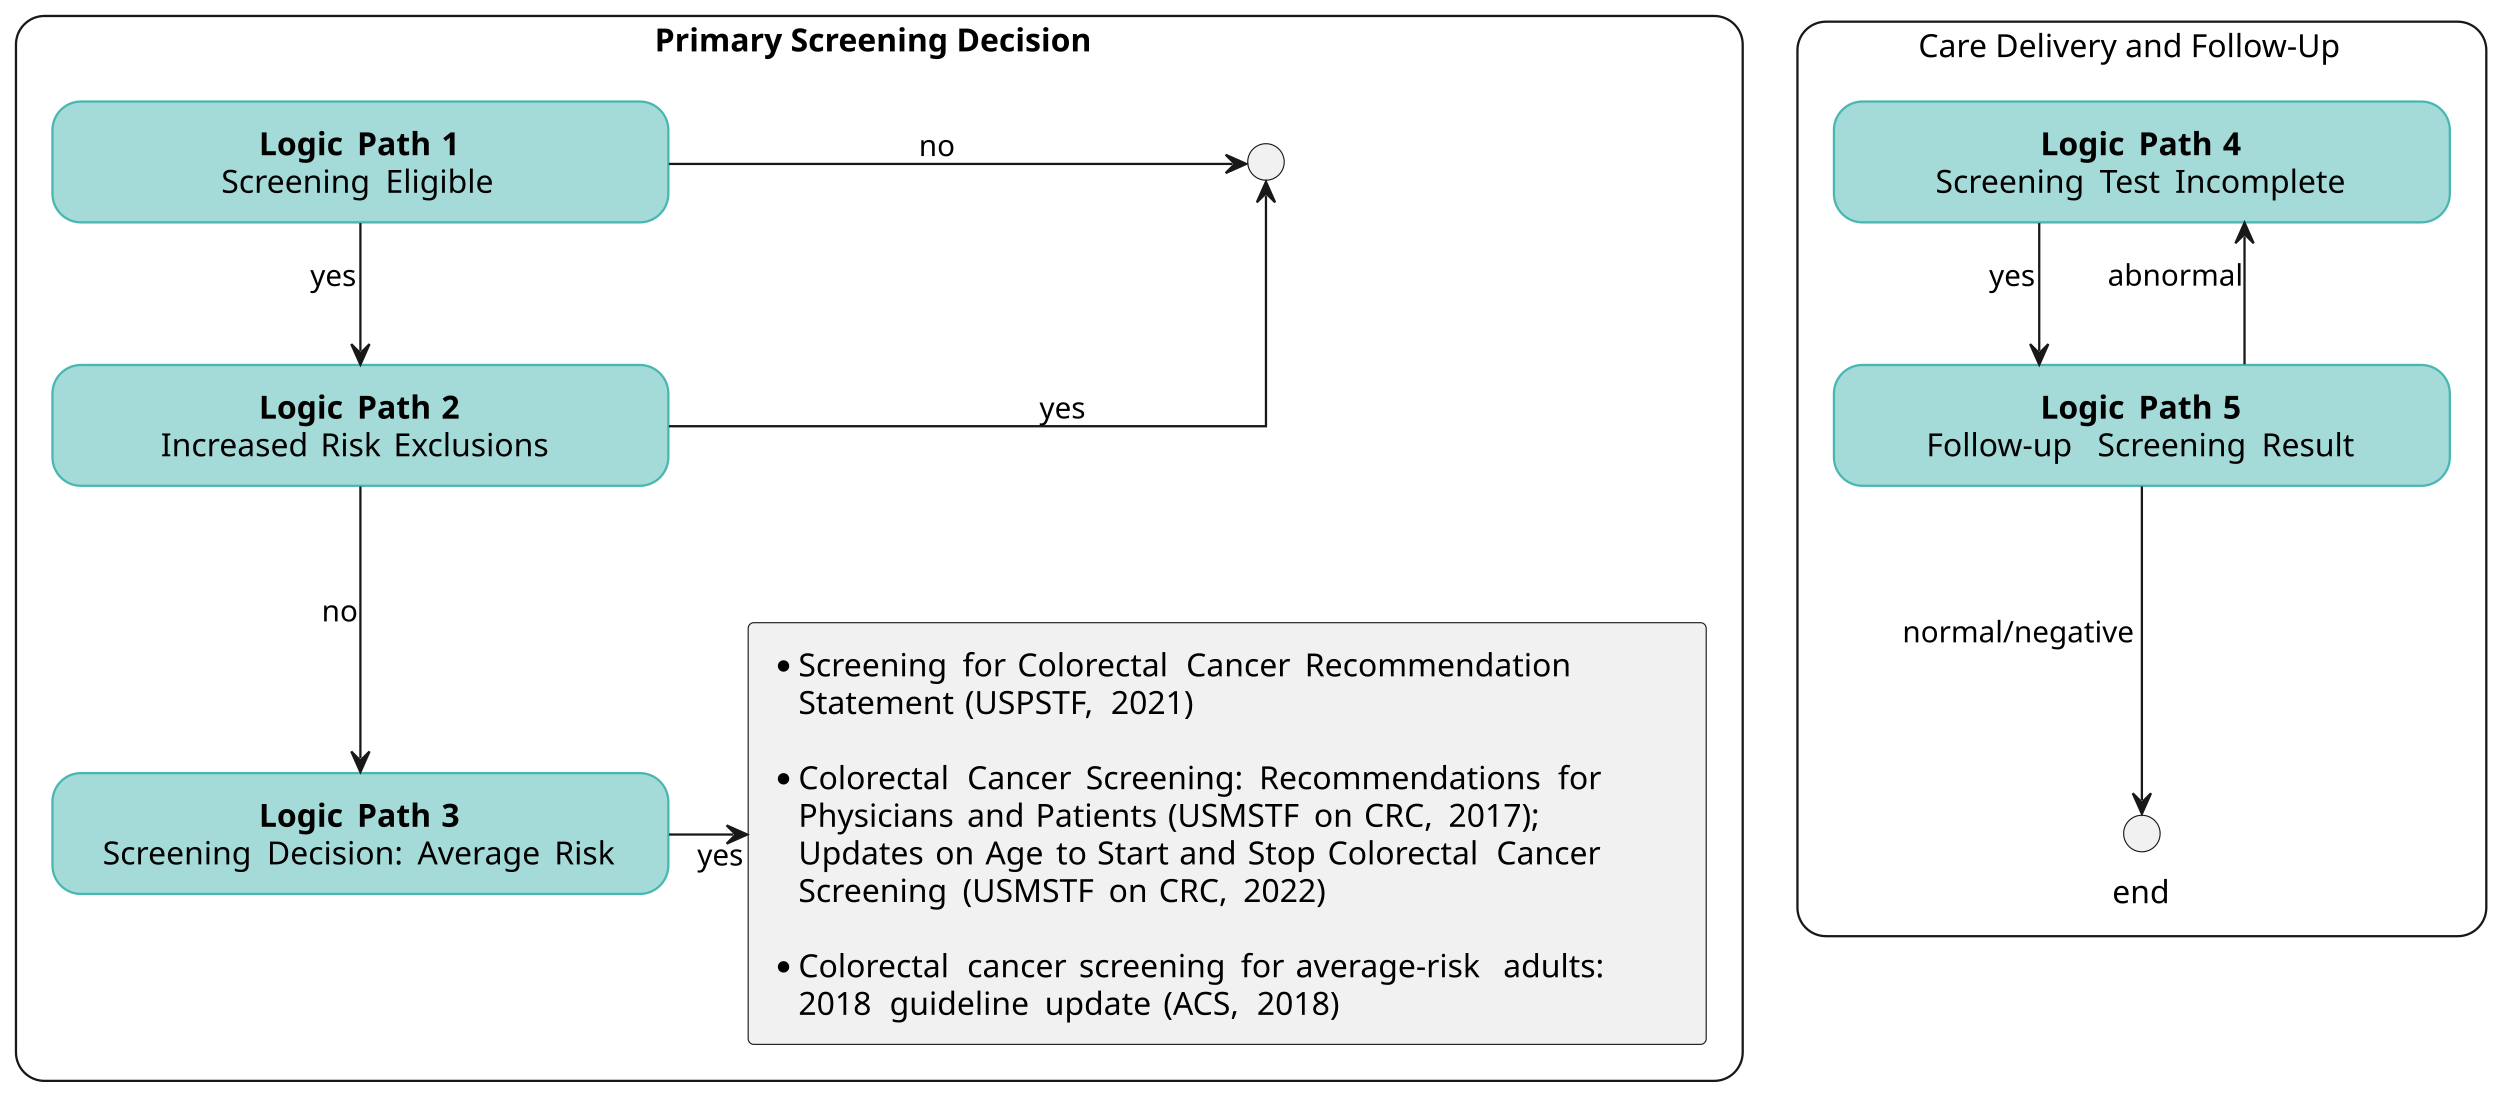
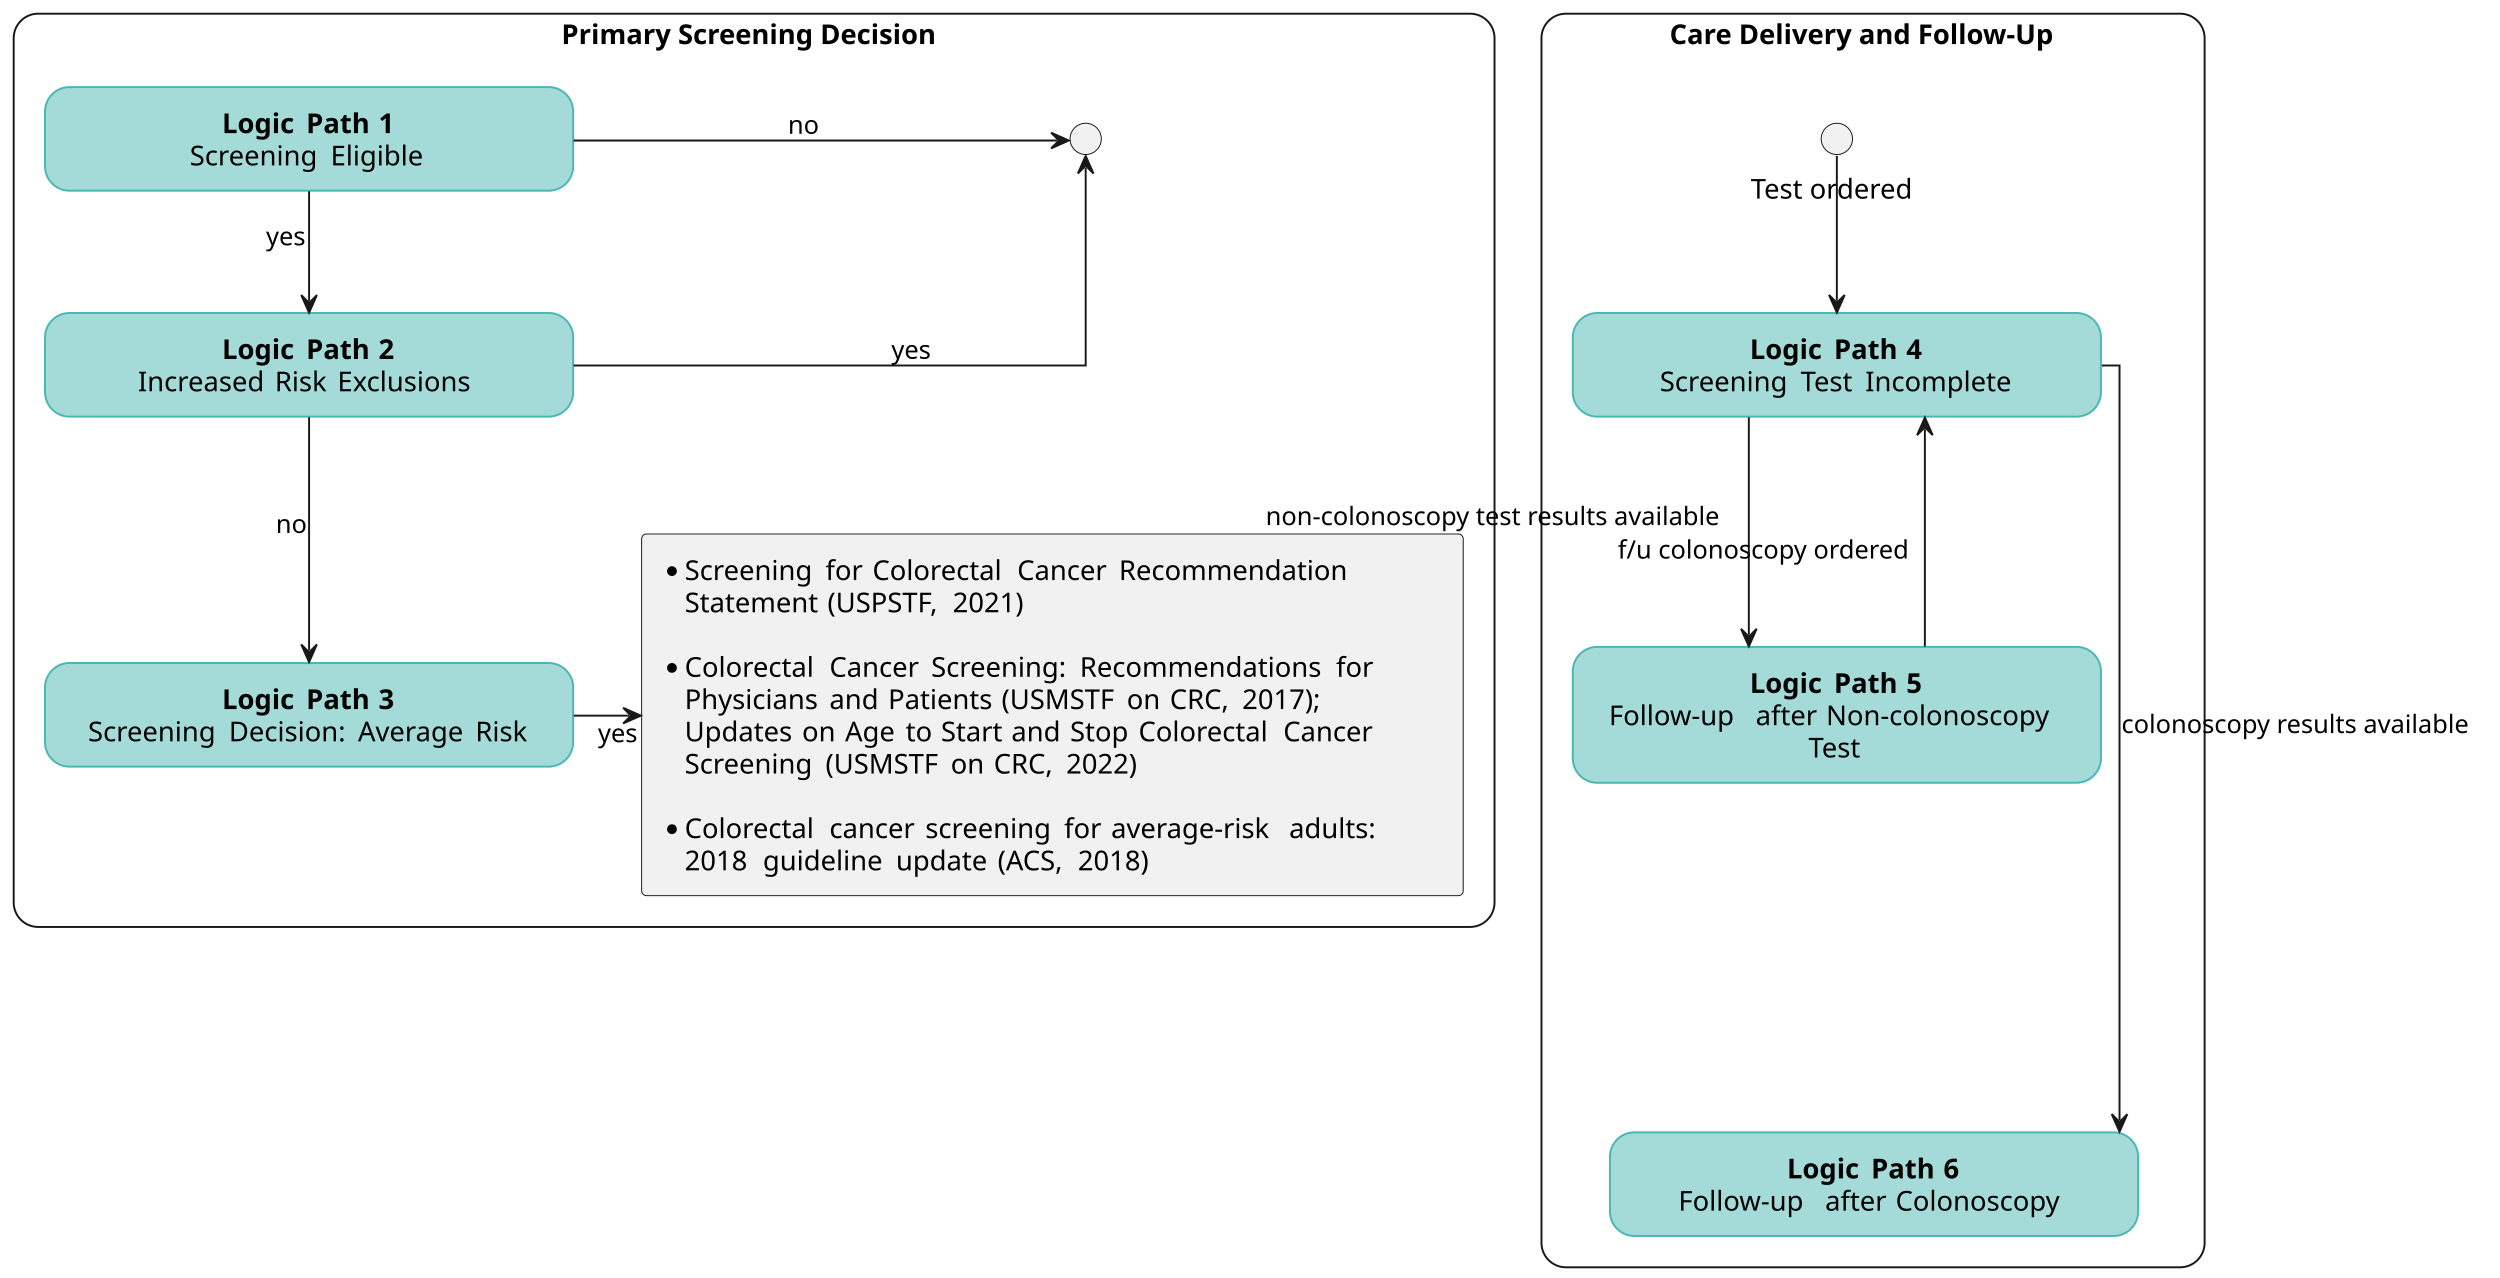
- <svg xmlns="http://www.w3.org/2000/svg" contentStyleType="text/css" height="479px" preserveAspectRatio="none" style="width:1096px;height:479px;background:#FFFFFF;" version="1.1" viewBox="0 0 1096 479" width="1096px" zoomAndPan="magnify">
+ <svg xmlns="http://www.w3.org/2000/svg" contentStyleType="text/css" height="653px" preserveAspectRatio="none" style="width:1278px;height:653px;background:#FFFFFF;" version="1.1" viewBox="0 0 1278 653" width="1278px" zoomAndPan="magnify">
  <defs />
  <g>
    <g id="cluster_screening">
      <rect fill="none" height="466.86" rx="12.5" ry="12.5" style="stroke:#181818;stroke-width:1.0;" width="757" x="7" y="7" />
      <text fill="#000000" font-family="sans-serif" font-size="14" font-weight="bold" lengthAdjust="spacing" textLength="197" x="287" y="22.535">Primary Screening Decision</text>
    </g>
    <g id="cluster_followup">
-       <rect fill="none" height="400.91" rx="12.5" ry="12.5" style="stroke:#181818;stroke-width:1.0;" width="302" x="788" y="9.51" />
-       <text fill="#000000" font-family="sans-serif" font-size="14" lengthAdjust="spacing" textLength="196" x="841" y="25.045">Care Delivery and Follow-Up</text>
+       <rect fill="none" height="640.84" rx="12.5" ry="12.5" style="stroke:#181818;stroke-width:1.0;" width="339" x="788" y="7" />
+       <text fill="#000000" font-family="sans-serif" font-size="14" font-weight="bold" lengthAdjust="spacing" textLength="208" x="853.5" y="22.535">Care Delivery and Follow-Up</text>
    </g>
    <g id="elem_path_eligible">
-       <rect fill="#A4DBD8" height="52.977" rx="12.5" ry="12.5" style="stroke:#49B7B1;stroke-width:1.0;" width="270" x="23" y="44.51" />
-       <text fill="#000000" font-family="sans-serif" font-size="14" font-weight="bold" lengthAdjust="spacing" textLength="38" x="113.5" y="68.045">Logic</text>
-       <text fill="#000000" font-family="sans-serif" font-size="14" font-weight="bold" lengthAdjust="spacing" textLength="5" x="151.5" y="68.045"> </text>
-       <text fill="#000000" font-family="sans-serif" font-size="14" font-weight="bold" lengthAdjust="spacing" textLength="32" x="156.5" y="68.045">Path</text>
-       <text fill="#000000" font-family="sans-serif" font-size="14" font-weight="bold" lengthAdjust="spacing" textLength="5" x="188.5" y="68.045"> </text>
-       <text fill="#000000" font-family="sans-serif" font-size="14" font-weight="bold" lengthAdjust="spacing" textLength="9" x="193.5" y="68.045">1</text>
-       <text fill="#000000" font-family="sans-serif" font-size="14" lengthAdjust="spacing" textLength="68" x="97" y="84.533">Screening</text>
-       <text fill="#000000" font-family="sans-serif" font-size="14" lengthAdjust="spacing" textLength="4" x="165" y="84.533"> </text>
-       <text fill="#000000" font-family="sans-serif" font-size="14" lengthAdjust="spacing" textLength="50" x="169" y="84.533">Eligible</text>
+       <rect fill="#A4DBD8" height="52.977" rx="12.5" ry="12.5" style="stroke:#49B7B1;stroke-width:1.0;" width="270" x="23" y="44.52" />
+       <text fill="#000000" font-family="sans-serif" font-size="14" font-weight="bold" lengthAdjust="spacing" textLength="38" x="113.5" y="68.055">Logic</text>
+       <text fill="#000000" font-family="sans-serif" font-size="14" font-weight="bold" lengthAdjust="spacing" textLength="5" x="151.5" y="68.055"> </text>
+       <text fill="#000000" font-family="sans-serif" font-size="14" font-weight="bold" lengthAdjust="spacing" textLength="32" x="156.5" y="68.055">Path</text>
+       <text fill="#000000" font-family="sans-serif" font-size="14" font-weight="bold" lengthAdjust="spacing" textLength="5" x="188.5" y="68.055"> </text>
+       <text fill="#000000" font-family="sans-serif" font-size="14" font-weight="bold" lengthAdjust="spacing" textLength="9" x="193.5" y="68.055">1</text>
+       <text fill="#000000" font-family="sans-serif" font-size="14" lengthAdjust="spacing" textLength="68" x="97" y="84.543">Screening</text>
+       <text fill="#000000" font-family="sans-serif" font-size="14" lengthAdjust="spacing" textLength="4" x="165" y="84.543"> </text>
+       <text fill="#000000" font-family="sans-serif" font-size="14" lengthAdjust="spacing" textLength="50" x="169" y="84.543">Eligible</text>
    </g>
    <g id="elem_path_inc_risk_exc">
      <rect fill="#A4DBD8" height="52.977" rx="12.5" ry="12.5" style="stroke:#49B7B1;stroke-width:1.0;" width="270" x="23" y="160" />
      <text fill="#000000" font-family="sans-serif" font-size="14" font-weight="bold" lengthAdjust="spacing" textLength="38" x="113.5" y="183.535">Logic</text>
      <text fill="#000000" font-family="sans-serif" font-size="14" font-weight="bold" lengthAdjust="spacing" textLength="5" x="151.5" y="183.535"> </text>
      <text fill="#000000" font-family="sans-serif" font-size="14" font-weight="bold" lengthAdjust="spacing" textLength="32" x="156.5" y="183.535">Path</text>
      <text fill="#000000" font-family="sans-serif" font-size="14" font-weight="bold" lengthAdjust="spacing" textLength="5" x="188.5" y="183.535"> </text>
      <text fill="#000000" font-family="sans-serif" font-size="14" font-weight="bold" lengthAdjust="spacing" textLength="9" x="193.5" y="183.535">2</text>
      <text fill="#000000" font-family="sans-serif" font-size="14" lengthAdjust="spacing" textLength="66" x="70.5" y="200.023">Increased</text>
      <text fill="#000000" font-family="sans-serif" font-size="14" lengthAdjust="spacing" textLength="4" x="136.5" y="200.023"> </text>
      <text fill="#000000" font-family="sans-serif" font-size="14" lengthAdjust="spacing" textLength="28" x="140.5" y="200.023">Risk</text>
      <text fill="#000000" font-family="sans-serif" font-size="14" lengthAdjust="spacing" textLength="4" x="168.5" y="200.023"> </text>
      <text fill="#000000" font-family="sans-serif" font-size="14" lengthAdjust="spacing" textLength="73" x="172.5" y="200.023">Exclusions</text>
    </g>
    <g id="elem_path_avg_risk">
      <rect fill="#A4DBD8" height="52.977" rx="12.5" ry="12.5" style="stroke:#49B7B1;stroke-width:1.0;" width="270" x="23" y="338.93" />
      <text fill="#000000" font-family="sans-serif" font-size="14" font-weight="bold" lengthAdjust="spacing" textLength="38" x="113.5" y="362.465">Logic</text>
      <text fill="#000000" font-family="sans-serif" font-size="14" font-weight="bold" lengthAdjust="spacing" textLength="5" x="151.5" y="362.465"> </text>
      <text fill="#000000" font-family="sans-serif" font-size="14" font-weight="bold" lengthAdjust="spacing" textLength="32" x="156.5" y="362.465">Path</text>
      <text fill="#000000" font-family="sans-serif" font-size="14" font-weight="bold" lengthAdjust="spacing" textLength="5" x="188.5" y="362.465"> </text>
      <text fill="#000000" font-family="sans-serif" font-size="14" font-weight="bold" lengthAdjust="spacing" textLength="9" x="193.5" y="362.465">3</text>
      <text fill="#000000" font-family="sans-serif" font-size="14" lengthAdjust="spacing" textLength="68" x="45" y="378.953">Screening</text>
      <text fill="#000000" font-family="sans-serif" font-size="14" lengthAdjust="spacing" textLength="4" x="113" y="378.953"> </text>
      <text fill="#000000" font-family="sans-serif" font-size="14" lengthAdjust="spacing" textLength="62" x="117" y="378.953">Decision:</text>
      <text fill="#000000" font-family="sans-serif" font-size="14" lengthAdjust="spacing" textLength="4" x="179" y="378.953"> </text>
      <text fill="#000000" font-family="sans-serif" font-size="14" lengthAdjust="spacing" textLength="56" x="183" y="378.953">Average</text>
      <text fill="#000000" font-family="sans-serif" font-size="14" lengthAdjust="spacing" textLength="4" x="239" y="378.953"> </text>
      <text fill="#000000" font-family="sans-serif" font-size="14" lengthAdjust="spacing" textLength="28" x="243" y="378.953">Risk</text>
    </g>
    <g id="elem_ref_avg_risk">
      <rect fill="#F1F1F1" height="184.883" rx="2.5" ry="2.5" style="stroke:#181818;stroke-width:0.5;" width="420" x="328" y="272.98" />
      <ellipse cx="343.5" cy="291.968" fill="#000000" rx="2.5" ry="2.5" style="stroke:#000000;stroke-width:0.0;" />
      <text fill="#000000" font-family="sans-serif" font-size="14" lengthAdjust="spacing" textLength="68" x="350" y="296.515">Screening</text>
      <text fill="#000000" font-family="sans-serif" font-size="14" lengthAdjust="spacing" textLength="4" x="418" y="296.515"> </text>
      <text fill="#000000" font-family="sans-serif" font-size="14" lengthAdjust="spacing" textLength="20" x="422" y="296.515">for</text>
      <text fill="#000000" font-family="sans-serif" font-size="14" lengthAdjust="spacing" textLength="4" x="442" y="296.515"> </text>
      <text fill="#000000" font-family="sans-serif" font-size="14" lengthAdjust="spacing" textLength="70" x="446" y="296.515">Colorectal</text>
      <text fill="#000000" font-family="sans-serif" font-size="14" lengthAdjust="spacing" textLength="4" x="516" y="296.515"> </text>
      <text fill="#000000" font-family="sans-serif" font-size="14" lengthAdjust="spacing" textLength="48" x="520" y="296.515">Cancer</text>
      <text fill="#000000" font-family="sans-serif" font-size="14" lengthAdjust="spacing" textLength="4" x="568" y="296.515"> </text>
      <text fill="#000000" font-family="sans-serif" font-size="14" lengthAdjust="spacing" textLength="120" x="572" y="296.515">Recommendation</text>
      <text fill="#000000" font-family="sans-serif" font-size="14" lengthAdjust="spacing" textLength="69" x="350" y="313.003">Statement</text>
      <text fill="#000000" font-family="sans-serif" font-size="14" lengthAdjust="spacing" textLength="4" x="419" y="313.003"> </text>
      <text fill="#000000" font-family="sans-serif" font-size="14" lengthAdjust="spacing" textLength="60" x="423" y="313.003">(USPSTF,</text>
      <text fill="#000000" font-family="sans-serif" font-size="14" lengthAdjust="spacing" textLength="4" x="483" y="313.003"> </text>
      <text fill="#000000" font-family="sans-serif" font-size="14" lengthAdjust="spacing" textLength="41" x="487" y="313.003">2021)</text>
      <text fill="#000000" font-family="sans-serif" font-size="14" lengthAdjust="spacing" textLength="4" x="338" y="329.492"> </text>
      <ellipse cx="343.5" cy="341.433" fill="#000000" rx="2.5" ry="2.5" style="stroke:#000000;stroke-width:0.0;" />
      <text fill="#000000" font-family="sans-serif" font-size="14" lengthAdjust="spacing" textLength="70" x="350" y="345.98">Colorectal</text>
      <text fill="#000000" font-family="sans-serif" font-size="14" lengthAdjust="spacing" textLength="4" x="420" y="345.98"> </text>
      <text fill="#000000" font-family="sans-serif" font-size="14" lengthAdjust="spacing" textLength="48" x="424" y="345.98">Cancer</text>
      <text fill="#000000" font-family="sans-serif" font-size="14" lengthAdjust="spacing" textLength="4" x="472" y="345.98"> </text>
      <text fill="#000000" font-family="sans-serif" font-size="14" lengthAdjust="spacing" textLength="72" x="476" y="345.98">Screening:</text>
      <text fill="#000000" font-family="sans-serif" font-size="14" lengthAdjust="spacing" textLength="4" x="548" y="345.98"> </text>
      <text fill="#000000" font-family="sans-serif" font-size="14" lengthAdjust="spacing" textLength="127" x="552" y="345.98">Recommendations</text>
      <text fill="#000000" font-family="sans-serif" font-size="14" lengthAdjust="spacing" textLength="4" x="679" y="345.98"> </text>
      <text fill="#000000" font-family="sans-serif" font-size="14" lengthAdjust="spacing" textLength="20" x="683" y="345.98">for</text>
      <text fill="#000000" font-family="sans-serif" font-size="14" lengthAdjust="spacing" textLength="70" x="350" y="362.468">Physicians</text>
      <text fill="#000000" font-family="sans-serif" font-size="14" lengthAdjust="spacing" textLength="4" x="420" y="362.468"> </text>
      <text fill="#000000" font-family="sans-serif" font-size="14" lengthAdjust="spacing" textLength="26" x="424" y="362.468">and</text>
      <text fill="#000000" font-family="sans-serif" font-size="14" lengthAdjust="spacing" textLength="4" x="450" y="362.468"> </text>
      <text fill="#000000" font-family="sans-serif" font-size="14" lengthAdjust="spacing" textLength="54" x="454" y="362.468">Patients</text>
      <text fill="#000000" font-family="sans-serif" font-size="14" lengthAdjust="spacing" textLength="4" x="508" y="362.468"> </text>
      <text fill="#000000" font-family="sans-serif" font-size="14" lengthAdjust="spacing" textLength="60" x="512" y="362.468">(USMSTF</text>
      <text fill="#000000" font-family="sans-serif" font-size="14" lengthAdjust="spacing" textLength="4" x="572" y="362.468"> </text>
      <text fill="#000000" font-family="sans-serif" font-size="14" lengthAdjust="spacing" textLength="18" x="576" y="362.468">on</text>
      <text fill="#000000" font-family="sans-serif" font-size="14" lengthAdjust="spacing" textLength="4" x="594" y="362.468"> </text>
      <text fill="#000000" font-family="sans-serif" font-size="14" lengthAdjust="spacing" textLength="33" x="598" y="362.468">CRC,</text>
      <text fill="#000000" font-family="sans-serif" font-size="14" lengthAdjust="spacing" textLength="4" x="631" y="362.468"> </text>
      <text fill="#000000" font-family="sans-serif" font-size="14" lengthAdjust="spacing" textLength="45" x="635" y="362.468">2017);</text>
      <text fill="#000000" font-family="sans-serif" font-size="14" lengthAdjust="spacing" textLength="56" x="350" y="378.957">Updates</text>
      <text fill="#000000" font-family="sans-serif" font-size="14" lengthAdjust="spacing" textLength="4" x="406" y="378.957"> </text>
      <text fill="#000000" font-family="sans-serif" font-size="14" lengthAdjust="spacing" textLength="18" x="410" y="378.957">on</text>
      <text fill="#000000" font-family="sans-serif" font-size="14" lengthAdjust="spacing" textLength="4" x="428" y="378.957"> </text>
      <text fill="#000000" font-family="sans-serif" font-size="14" lengthAdjust="spacing" textLength="27" x="432" y="378.957">Age</text>
      <text fill="#000000" font-family="sans-serif" font-size="14" lengthAdjust="spacing" textLength="4" x="459" y="378.957"> </text>
      <text fill="#000000" font-family="sans-serif" font-size="14" lengthAdjust="spacing" textLength="14" x="463" y="378.957">to</text>
      <text fill="#000000" font-family="sans-serif" font-size="14" lengthAdjust="spacing" textLength="4" x="477" y="378.957"> </text>
      <text fill="#000000" font-family="sans-serif" font-size="14" lengthAdjust="spacing" textLength="32" x="481" y="378.957">Start</text>
      <text fill="#000000" font-family="sans-serif" font-size="14" lengthAdjust="spacing" textLength="4" x="513" y="378.957"> </text>
      <text fill="#000000" font-family="sans-serif" font-size="14" lengthAdjust="spacing" textLength="26" x="517" y="378.957">and</text>
      <text fill="#000000" font-family="sans-serif" font-size="14" lengthAdjust="spacing" textLength="4" x="543" y="378.957"> </text>
      <text fill="#000000" font-family="sans-serif" font-size="14" lengthAdjust="spacing" textLength="31" x="547" y="378.957">Stop</text>
      <text fill="#000000" font-family="sans-serif" font-size="14" lengthAdjust="spacing" textLength="4" x="578" y="378.957"> </text>
      <text fill="#000000" font-family="sans-serif" font-size="14" lengthAdjust="spacing" textLength="70" x="582" y="378.957">Colorectal</text>
      <text fill="#000000" font-family="sans-serif" font-size="14" lengthAdjust="spacing" textLength="4" x="652" y="378.957"> </text>
      <text fill="#000000" font-family="sans-serif" font-size="14" lengthAdjust="spacing" textLength="48" x="656" y="378.957">Cancer</text>
      <text fill="#000000" font-family="sans-serif" font-size="14" lengthAdjust="spacing" textLength="68" x="350" y="395.445">Screening</text>
      <text fill="#000000" font-family="sans-serif" font-size="14" lengthAdjust="spacing" textLength="4" x="418" y="395.445"> </text>
      <text fill="#000000" font-family="sans-serif" font-size="14" lengthAdjust="spacing" textLength="60" x="422" y="395.445">(USMSTF</text>
      <text fill="#000000" font-family="sans-serif" font-size="14" lengthAdjust="spacing" textLength="4" x="482" y="395.445"> </text>
      <text fill="#000000" font-family="sans-serif" font-size="14" lengthAdjust="spacing" textLength="18" x="486" y="395.445">on</text>
      <text fill="#000000" font-family="sans-serif" font-size="14" lengthAdjust="spacing" textLength="4" x="504" y="395.445"> </text>
      <text fill="#000000" font-family="sans-serif" font-size="14" lengthAdjust="spacing" textLength="33" x="508" y="395.445">CRC,</text>
      <text fill="#000000" font-family="sans-serif" font-size="14" lengthAdjust="spacing" textLength="4" x="541" y="395.445"> </text>
      <text fill="#000000" font-family="sans-serif" font-size="14" lengthAdjust="spacing" textLength="41" x="545" y="395.445">2022)</text>
      <text fill="#000000" font-family="sans-serif" font-size="14" lengthAdjust="spacing" textLength="4" x="338" y="411.933"> </text>
      <ellipse cx="343.5" cy="423.875" fill="#000000" rx="2.5" ry="2.5" style="stroke:#000000;stroke-width:0.0;" />
      <text fill="#000000" font-family="sans-serif" font-size="14" lengthAdjust="spacing" textLength="70" x="350" y="428.421">Colorectal</text>
      <text fill="#000000" font-family="sans-serif" font-size="14" lengthAdjust="spacing" textLength="4" x="420" y="428.421"> </text>
      <text fill="#000000" font-family="sans-serif" font-size="14" lengthAdjust="spacing" textLength="45" x="424" y="428.421">cancer</text>
      <text fill="#000000" font-family="sans-serif" font-size="14" lengthAdjust="spacing" textLength="4" x="469" y="428.421"> </text>
      <text fill="#000000" font-family="sans-serif" font-size="14" lengthAdjust="spacing" textLength="67" x="473" y="428.421">screening</text>
      <text fill="#000000" font-family="sans-serif" font-size="14" lengthAdjust="spacing" textLength="4" x="540" y="428.421"> </text>
      <text fill="#000000" font-family="sans-serif" font-size="14" lengthAdjust="spacing" textLength="20" x="544" y="428.421">for</text>
      <text fill="#000000" font-family="sans-serif" font-size="14" lengthAdjust="spacing" textLength="4" x="564" y="428.421"> </text>
      <text fill="#000000" font-family="sans-serif" font-size="14" lengthAdjust="spacing" textLength="87" x="568" y="428.421">average‐risk</text>
      <text fill="#000000" font-family="sans-serif" font-size="14" lengthAdjust="spacing" textLength="4" x="655" y="428.421"> </text>
      <text fill="#000000" font-family="sans-serif" font-size="14" lengthAdjust="spacing" textLength="46" x="659" y="428.421">adults:</text>
      <text fill="#000000" font-family="sans-serif" font-size="14" lengthAdjust="spacing" textLength="36" x="350" y="444.91">2018</text>
      <text fill="#000000" font-family="sans-serif" font-size="14" lengthAdjust="spacing" textLength="4" x="386" y="444.91"> </text>
      <text fill="#000000" font-family="sans-serif" font-size="14" lengthAdjust="spacing" textLength="64" x="390" y="444.91">guideline</text>
      <text fill="#000000" font-family="sans-serif" font-size="14" lengthAdjust="spacing" textLength="4" x="454" y="444.91"> </text>
      <text fill="#000000" font-family="sans-serif" font-size="14" lengthAdjust="spacing" textLength="48" x="458" y="444.91">update</text>
      <text fill="#000000" font-family="sans-serif" font-size="14" lengthAdjust="spacing" textLength="4" x="506" y="444.91"> </text>
      <text fill="#000000" font-family="sans-serif" font-size="14" lengthAdjust="spacing" textLength="37" x="510" y="444.91">(ACS,</text>
      <text fill="#000000" font-family="sans-serif" font-size="14" lengthAdjust="spacing" textLength="4" x="547" y="444.91"> </text>
      <text fill="#000000" font-family="sans-serif" font-size="14" lengthAdjust="spacing" textLength="41" x="551" y="444.91">2018)</text>
    </g>
    <g id="elem_end_connector">
      <ellipse cx="555" cy="71" fill="#F1F1F1" rx="8" ry="8" style="stroke:#181818;stroke-width:0.5;" />
      <text fill="#000000" font-family="sans-serif" font-size="14" lengthAdjust="spacing" textLength="0" x="555" y="101.535" />
    </g>
-     <g id="elem_path_screen_exec">
-       <rect fill="#A4DBD8" height="52.977" rx="12.5" ry="12.5" style="stroke:#49B7B1;stroke-width:1.0;" width="270" x="804" y="44.51" />
-       <text fill="#000000" font-family="sans-serif" font-size="14" font-weight="bold" lengthAdjust="spacing" textLength="38" x="894.5" y="68.045">Logic</text>
-       <text fill="#000000" font-family="sans-serif" font-size="14" font-weight="bold" lengthAdjust="spacing" textLength="5" x="932.5" y="68.045"> </text>
-       <text fill="#000000" font-family="sans-serif" font-size="14" font-weight="bold" lengthAdjust="spacing" textLength="32" x="937.5" y="68.045">Path</text>
-       <text fill="#000000" font-family="sans-serif" font-size="14" font-weight="bold" lengthAdjust="spacing" textLength="5" x="969.5" y="68.045"> </text>
-       <text fill="#000000" font-family="sans-serif" font-size="14" font-weight="bold" lengthAdjust="spacing" textLength="9" x="974.5" y="68.045">4</text>
-       <text fill="#000000" font-family="sans-serif" font-size="14" lengthAdjust="spacing" textLength="68" x="848.5" y="84.533">Screening</text>
-       <text fill="#000000" font-family="sans-serif" font-size="14" lengthAdjust="spacing" textLength="4" x="916.5" y="84.533"> </text>
-       <text fill="#000000" font-family="sans-serif" font-size="14" lengthAdjust="spacing" textLength="29" x="920.5" y="84.533">Test</text>
-       <text fill="#000000" font-family="sans-serif" font-size="14" lengthAdjust="spacing" textLength="4" x="949.5" y="84.533"> </text>
-       <text fill="#000000" font-family="sans-serif" font-size="14" lengthAdjust="spacing" textLength="76" x="953.5" y="84.533">Incomplete</text>
-     </g>
-     <g id="elem_path_followup_dec">
+     <g id="elem_path_screen">
      <rect fill="#A4DBD8" height="52.977" rx="12.5" ry="12.5" style="stroke:#49B7B1;stroke-width:1.0;" width="270" x="804" y="160" />
      <text fill="#000000" font-family="sans-serif" font-size="14" font-weight="bold" lengthAdjust="spacing" textLength="38" x="894.5" y="183.535">Logic</text>
      <text fill="#000000" font-family="sans-serif" font-size="14" font-weight="bold" lengthAdjust="spacing" textLength="5" x="932.5" y="183.535"> </text>
      <text fill="#000000" font-family="sans-serif" font-size="14" font-weight="bold" lengthAdjust="spacing" textLength="32" x="937.5" y="183.535">Path</text>
      <text fill="#000000" font-family="sans-serif" font-size="14" font-weight="bold" lengthAdjust="spacing" textLength="5" x="969.5" y="183.535"> </text>
-       <text fill="#000000" font-family="sans-serif" font-size="14" font-weight="bold" lengthAdjust="spacing" textLength="9" x="974.5" y="183.535">5</text>
-       <text fill="#000000" font-family="sans-serif" font-size="14" lengthAdjust="spacing" textLength="71" x="844.5" y="200.023">Follow-up</text>
-       <text fill="#000000" font-family="sans-serif" font-size="14" lengthAdjust="spacing" textLength="4" x="915.5" y="200.023"> </text>
-       <text fill="#000000" font-family="sans-serif" font-size="14" lengthAdjust="spacing" textLength="68" x="919.5" y="200.023">Screening</text>
-       <text fill="#000000" font-family="sans-serif" font-size="14" lengthAdjust="spacing" textLength="4" x="987.5" y="200.023"> </text>
-       <text fill="#000000" font-family="sans-serif" font-size="14" lengthAdjust="spacing" textLength="42" x="991.5" y="200.023">Result</text>
-     </g>
-     <g id="elem_end">
-       <ellipse cx="939" cy="365.42" fill="#F1F1F1" rx="8" ry="8" style="stroke:#181818;stroke-width:0.5;" />
-       <text fill="#000000" font-family="sans-serif" font-size="14" lengthAdjust="spacing" textLength="26" x="926" y="395.955">end</text>
+       <text fill="#000000" font-family="sans-serif" font-size="14" font-weight="bold" lengthAdjust="spacing" textLength="9" x="974.5" y="183.535">4</text>
+       <text fill="#000000" font-family="sans-serif" font-size="14" lengthAdjust="spacing" textLength="68" x="848.5" y="200.023">Screening</text>
+       <text fill="#000000" font-family="sans-serif" font-size="14" lengthAdjust="spacing" textLength="4" x="916.5" y="200.023"> </text>
+       <text fill="#000000" font-family="sans-serif" font-size="14" lengthAdjust="spacing" textLength="29" x="920.5" y="200.023">Test</text>
+       <text fill="#000000" font-family="sans-serif" font-size="14" lengthAdjust="spacing" textLength="4" x="949.5" y="200.023"> </text>
+       <text fill="#000000" font-family="sans-serif" font-size="14" lengthAdjust="spacing" textLength="76" x="953.5" y="200.023">Incomplete</text>
+     </g>
+     <g id="elem_path_followup">
+       <rect fill="#A4DBD8" height="69.465" rx="12.5" ry="12.5" style="stroke:#49B7B1;stroke-width:1.0;" width="270" x="804" y="330.69" />
+       <text fill="#000000" font-family="sans-serif" font-size="14" font-weight="bold" lengthAdjust="spacing" textLength="38" x="894.5" y="354.225">Logic</text>
+       <text fill="#000000" font-family="sans-serif" font-size="14" font-weight="bold" lengthAdjust="spacing" textLength="5" x="932.5" y="354.225"> </text>
+       <text fill="#000000" font-family="sans-serif" font-size="14" font-weight="bold" lengthAdjust="spacing" textLength="32" x="937.5" y="354.225">Path</text>
+       <text fill="#000000" font-family="sans-serif" font-size="14" font-weight="bold" lengthAdjust="spacing" textLength="5" x="969.5" y="354.225"> </text>
+       <text fill="#000000" font-family="sans-serif" font-size="14" font-weight="bold" lengthAdjust="spacing" textLength="9" x="974.5" y="354.225">5</text>
+       <text fill="#000000" font-family="sans-serif" font-size="14" lengthAdjust="spacing" textLength="71" x="822.5" y="370.713">Follow-up</text>
+       <text fill="#000000" font-family="sans-serif" font-size="14" lengthAdjust="spacing" textLength="4" x="893.5" y="370.713"> </text>
+       <text fill="#000000" font-family="sans-serif" font-size="14" lengthAdjust="spacing" textLength="32" x="897.5" y="370.713">after</text>
+       <text fill="#000000" font-family="sans-serif" font-size="14" lengthAdjust="spacing" textLength="4" x="929.5" y="370.713"> </text>
+       <text fill="#000000" font-family="sans-serif" font-size="14" lengthAdjust="spacing" textLength="122" x="933.5" y="370.713">Non-colonoscopy</text>
+       <text fill="#000000" font-family="sans-serif" font-size="14" lengthAdjust="spacing" textLength="29" x="924.5" y="387.202">Test</text>
+     </g>
+     <g id="elem_path_followup_col">
+       <rect fill="#A4DBD8" height="52.977" rx="12.5" ry="12.5" style="stroke:#49B7B1;stroke-width:1.0;" width="270" x="823" y="578.86" />
+       <text fill="#000000" font-family="sans-serif" font-size="14" font-weight="bold" lengthAdjust="spacing" textLength="38" x="913.5" y="602.395">Logic</text>
+       <text fill="#000000" font-family="sans-serif" font-size="14" font-weight="bold" lengthAdjust="spacing" textLength="5" x="951.5" y="602.395"> </text>
+       <text fill="#000000" font-family="sans-serif" font-size="14" font-weight="bold" lengthAdjust="spacing" textLength="32" x="956.5" y="602.395">Path</text>
+       <text fill="#000000" font-family="sans-serif" font-size="14" font-weight="bold" lengthAdjust="spacing" textLength="5" x="988.5" y="602.395"> </text>
+       <text fill="#000000" font-family="sans-serif" font-size="14" font-weight="bold" lengthAdjust="spacing" textLength="9" x="993.5" y="602.395">6</text>
+       <text fill="#000000" font-family="sans-serif" font-size="14" lengthAdjust="spacing" textLength="71" x="858" y="618.883">Follow-up</text>
+       <text fill="#000000" font-family="sans-serif" font-size="14" lengthAdjust="spacing" textLength="4" x="929" y="618.883"> </text>
+       <text fill="#000000" font-family="sans-serif" font-size="14" lengthAdjust="spacing" textLength="32" x="933" y="618.883">after</text>
+       <text fill="#000000" font-family="sans-serif" font-size="14" lengthAdjust="spacing" textLength="4" x="965" y="618.883"> </text>
+       <text fill="#000000" font-family="sans-serif" font-size="14" lengthAdjust="spacing" textLength="89" x="969" y="618.883">Colonoscopy</text>
+     </g>
+     <g id="elem_start">
+       <ellipse cx="939" cy="71" fill="#F1F1F1" rx="8" ry="8" style="stroke:#181818;stroke-width:0.5;" />
+       <text fill="#000000" font-family="sans-serif" font-size="14" lengthAdjust="spacing" textLength="88" x="895" y="101.535">Test ordered</text>
    </g>
    <g id="link_path_eligible_path_inc_risk_exc">
-       <path d="M158,97.79 C158,116.44 158,135.22 158,153.85 " fill="none" id="path_eligible-to-path_inc_risk_exc" style="stroke:#181818;stroke-width:1.0;" />
+       <path d="M158,97.79 C158,116.45 158,135.23 158,153.85 " fill="none" id="path_eligible-to-path_inc_risk_exc" style="stroke:#181818;stroke-width:1.0;" />
      <polygon fill="#181818" points="158,159.85,162,150.85,158,154.85,154,150.85,158,159.85" style="stroke:#181818;stroke-width:1.0;" />
      <text fill="#000000" font-family="sans-serif" font-size="13" lengthAdjust="spacing" textLength="21" x="136" y="125.388">yes</text>
    </g>
    <g id="link_path_inc_risk_exc_path_avg_risk">
      <path d="M158,213.28 C158,247.01 158,298.63 158,332.45 " fill="none" id="path_inc_risk_exc-to-path_avg_risk" style="stroke:#181818;stroke-width:1.0;" />
      <polygon fill="#181818" points="158,338.45,162,329.45,158,333.45,154,329.45,158,338.45" style="stroke:#181818;stroke-width:1.0;" />
-       <text fill="#000000" font-family="sans-serif" font-size="13" lengthAdjust="spacing" textLength="16" x="141" y="272.428">no</text>
+       <text fill="#000000" font-family="sans-serif" font-size="13" lengthAdjust="spacing" textLength="16" x="141" y="272.438">no</text>
    </g>
    <g id="link_path_avg_risk_ref_avg_risk">
-       <path d="M293.31,365.86 C304.51,365.86 309.98,365.86 321.55,365.86 " fill="none" id="path_avg_risk-to-ref_avg_risk" style="stroke:#181818;stroke-width:1.0;" />
-       <polygon fill="#181818" points="327.55,365.86,318.55,361.86,322.55,365.86,318.55,369.86,327.55,365.86" style="stroke:#181818;stroke-width:1.0;" />
-       <text fill="#000000" font-family="sans-serif" font-size="13" lengthAdjust="spacing" textLength="21" x="305.68" y="379.428">yes</text>
+       <path d="M293.31,365.84 C304.51,365.84 309.98,365.84 321.55,365.84 " fill="none" id="path_avg_risk-to-ref_avg_risk" style="stroke:#181818;stroke-width:1.0;" />
+       <polygon fill="#181818" points="327.55,365.84,318.55,361.84,322.55,365.84,318.55,369.84,327.55,365.84" style="stroke:#181818;stroke-width:1.0;" />
+       <text fill="#000000" font-family="sans-serif" font-size="13" lengthAdjust="spacing" textLength="21" x="305.68" y="379.408">yes</text>
    </g>
    <g id="link_path_eligible_end_connector">
-       <path d="M293.24,71.86 C391.66,71.86 507.25,71.86 540.34,71.86 " fill="none" id="path_eligible-to-end_connector" style="stroke:#181818;stroke-width:1.0;" />
-       <polygon fill="#181818" points="546.34,71.86,537.34,67.86,541.34,71.86,537.34,75.86,546.34,71.86" style="stroke:#181818;stroke-width:1.0;" />
-       <text fill="#000000" font-family="sans-serif" font-size="13" lengthAdjust="spacing" textLength="16" x="402.79" y="68.428">no</text>
+       <path d="M293.24,71.84 C391.66,71.84 507.25,71.84 540.34,71.84 " fill="none" id="path_eligible-to-end_connector" style="stroke:#181818;stroke-width:1.0;" />
+       <polygon fill="#181818" points="546.34,71.84,537.34,67.84,541.34,71.84,537.34,75.84,546.34,71.84" style="stroke:#181818;stroke-width:1.0;" />
+       <text fill="#000000" font-family="sans-serif" font-size="13" lengthAdjust="spacing" textLength="16" x="402.79" y="68.408">no</text>
    </g>
    <g id="link_path_inc_risk_exc_end_connector">
-       <path d="M293.24,186.86 C408.29,186.86 555,186.86 555,186.86 C555,186.86 555,112.65 555,85.71 " fill="none" id="path_inc_risk_exc-to-end_connector" style="stroke:#181818;stroke-width:1.0;" />
+       <path d="M293.24,186.84 C408.29,186.84 555,186.84 555,186.84 C555,186.84 555,112.65 555,85.71 " fill="none" id="path_inc_risk_exc-to-end_connector" style="stroke:#181818;stroke-width:1.0;" />
      <polygon fill="#181818" points="555,79.71,551,88.71,555,84.71,559,88.71,555,79.71" style="stroke:#181818;stroke-width:1.0;" />
-       <text fill="#000000" font-family="sans-serif" font-size="13" lengthAdjust="spacing" textLength="21" x="455.69" y="183.428">yes</text>
-     </g>
-     <g id="link_path_screen_exec_path_followup_dec">
-       <path d="M894,97.79 C894,116.44 894,135.22 894,153.85 " fill="none" id="path_screen_exec-to-path_followup_dec" style="stroke:#181818;stroke-width:1.0;" />
-       <polygon fill="#181818" points="894,159.85,898,150.85,894,154.85,890,150.85,894,159.85" style="stroke:#181818;stroke-width:1.0;" />
-       <text fill="#000000" font-family="sans-serif" font-size="13" lengthAdjust="spacing" textLength="21" x="872" y="125.388">yes</text>
-     </g>
-     <g id="link_path_followup_dec_path_screen_exec">
-       <path d="M984,159.7 C984,141.05 984,122.27 984,103.64 " fill="none" id="path_followup_dec-to-path_screen_exec" style="stroke:#181818;stroke-width:1.0;" />
-       <polygon fill="#181818" points="984,97.64,980,106.64,984,102.64,988,106.64,984,97.64" style="stroke:#181818;stroke-width:1.0;" />
-       <text fill="#000000" font-family="sans-serif" font-size="13" lengthAdjust="spacing" textLength="59" x="924" y="125.238">abnormal</text>
-     </g>
-     <g id="link_path_followup_dec_end">
-       <path d="M939,213.28 C939,254.42 939,325.1 939,350.78 " fill="none" id="path_followup_dec-to-end" style="stroke:#181818;stroke-width:1.0;" />
-       <polygon fill="#181818" points="939,356.78,943,347.78,939,351.78,935,347.78,939,356.78" style="stroke:#181818;stroke-width:1.0;" />
-       <text fill="#000000" font-family="sans-serif" font-size="13" lengthAdjust="spacing" textLength="104" x="834" y="281.598">normal/negative</text>
+       <text fill="#000000" font-family="sans-serif" font-size="13" lengthAdjust="spacing" textLength="21" x="455.68" y="183.408">yes</text>
+     </g>
+     <g id="link_start_path_screen">
+       <path d="M939,79.68 C939,96.47 939,128 939,153.78 " fill="none" id="start-to-path_screen" style="stroke:#181818;stroke-width:1.0;" />
+       <polygon fill="#181818" points="939,159.78,943,150.78,939,154.78,935,150.78,939,159.78" style="stroke:#181818;stroke-width:1.0;" />
+     </g>
+     <g id="link_path_screen_path_followup">
+       <path d="M894,213.28 C894,244.48 894,290.11 894,324.44 " fill="none" id="path_screen-to-path_followup" style="stroke:#181818;stroke-width:1.0;" />
+       <polygon fill="#181818" points="894,330.44,898,321.44,894,325.44,890,321.44,894,330.44" style="stroke:#181818;stroke-width:1.0;" />
+       <text fill="#000000" font-family="sans-serif" font-size="13" lengthAdjust="spacing" textLength="246" x="647" y="268.428">non-colonoscopy test results available</text>
+     </g>
+     <g id="link_path_followup_path_screen">
+       <path d="M984,330.5 C984,296.22 984,250.68 984,219.45 " fill="none" id="path_followup-to-path_screen" style="stroke:#181818;stroke-width:1.0;" />
+       <polygon fill="#181818" points="984,213.45,980,222.45,984,218.45,988,222.45,984,213.45" style="stroke:#181818;stroke-width:1.0;" />
+       <text fill="#000000" font-family="sans-serif" font-size="13" lengthAdjust="spacing" textLength="156" x="827" y="285.538">f/u colonoscopy ordered</text>
+     </g>
+     <g id="link_path_screen_path_followup_col">
+       <path d="M1074.46,186.84 C1080.15,186.84 1083.5,186.84 1083.5,186.84 C1083.5,186.84 1083.5,480.17 1083.5,572.54 " fill="none" id="path_screen-to-path_followup_col" style="stroke:#181818;stroke-width:1.0;" />
+       <polygon fill="#181818" points="1083.5,578.54,1087.5,569.54,1083.5,573.54,1079.5,569.54,1083.5,578.54" style="stroke:#181818;stroke-width:1.0;" />
+       <text fill="#000000" font-family="sans-serif" font-size="13" lengthAdjust="spacing" textLength="186" x="1084.5" y="374.738">colonoscopy results available</text>
    </g>
  </g>
</svg>
